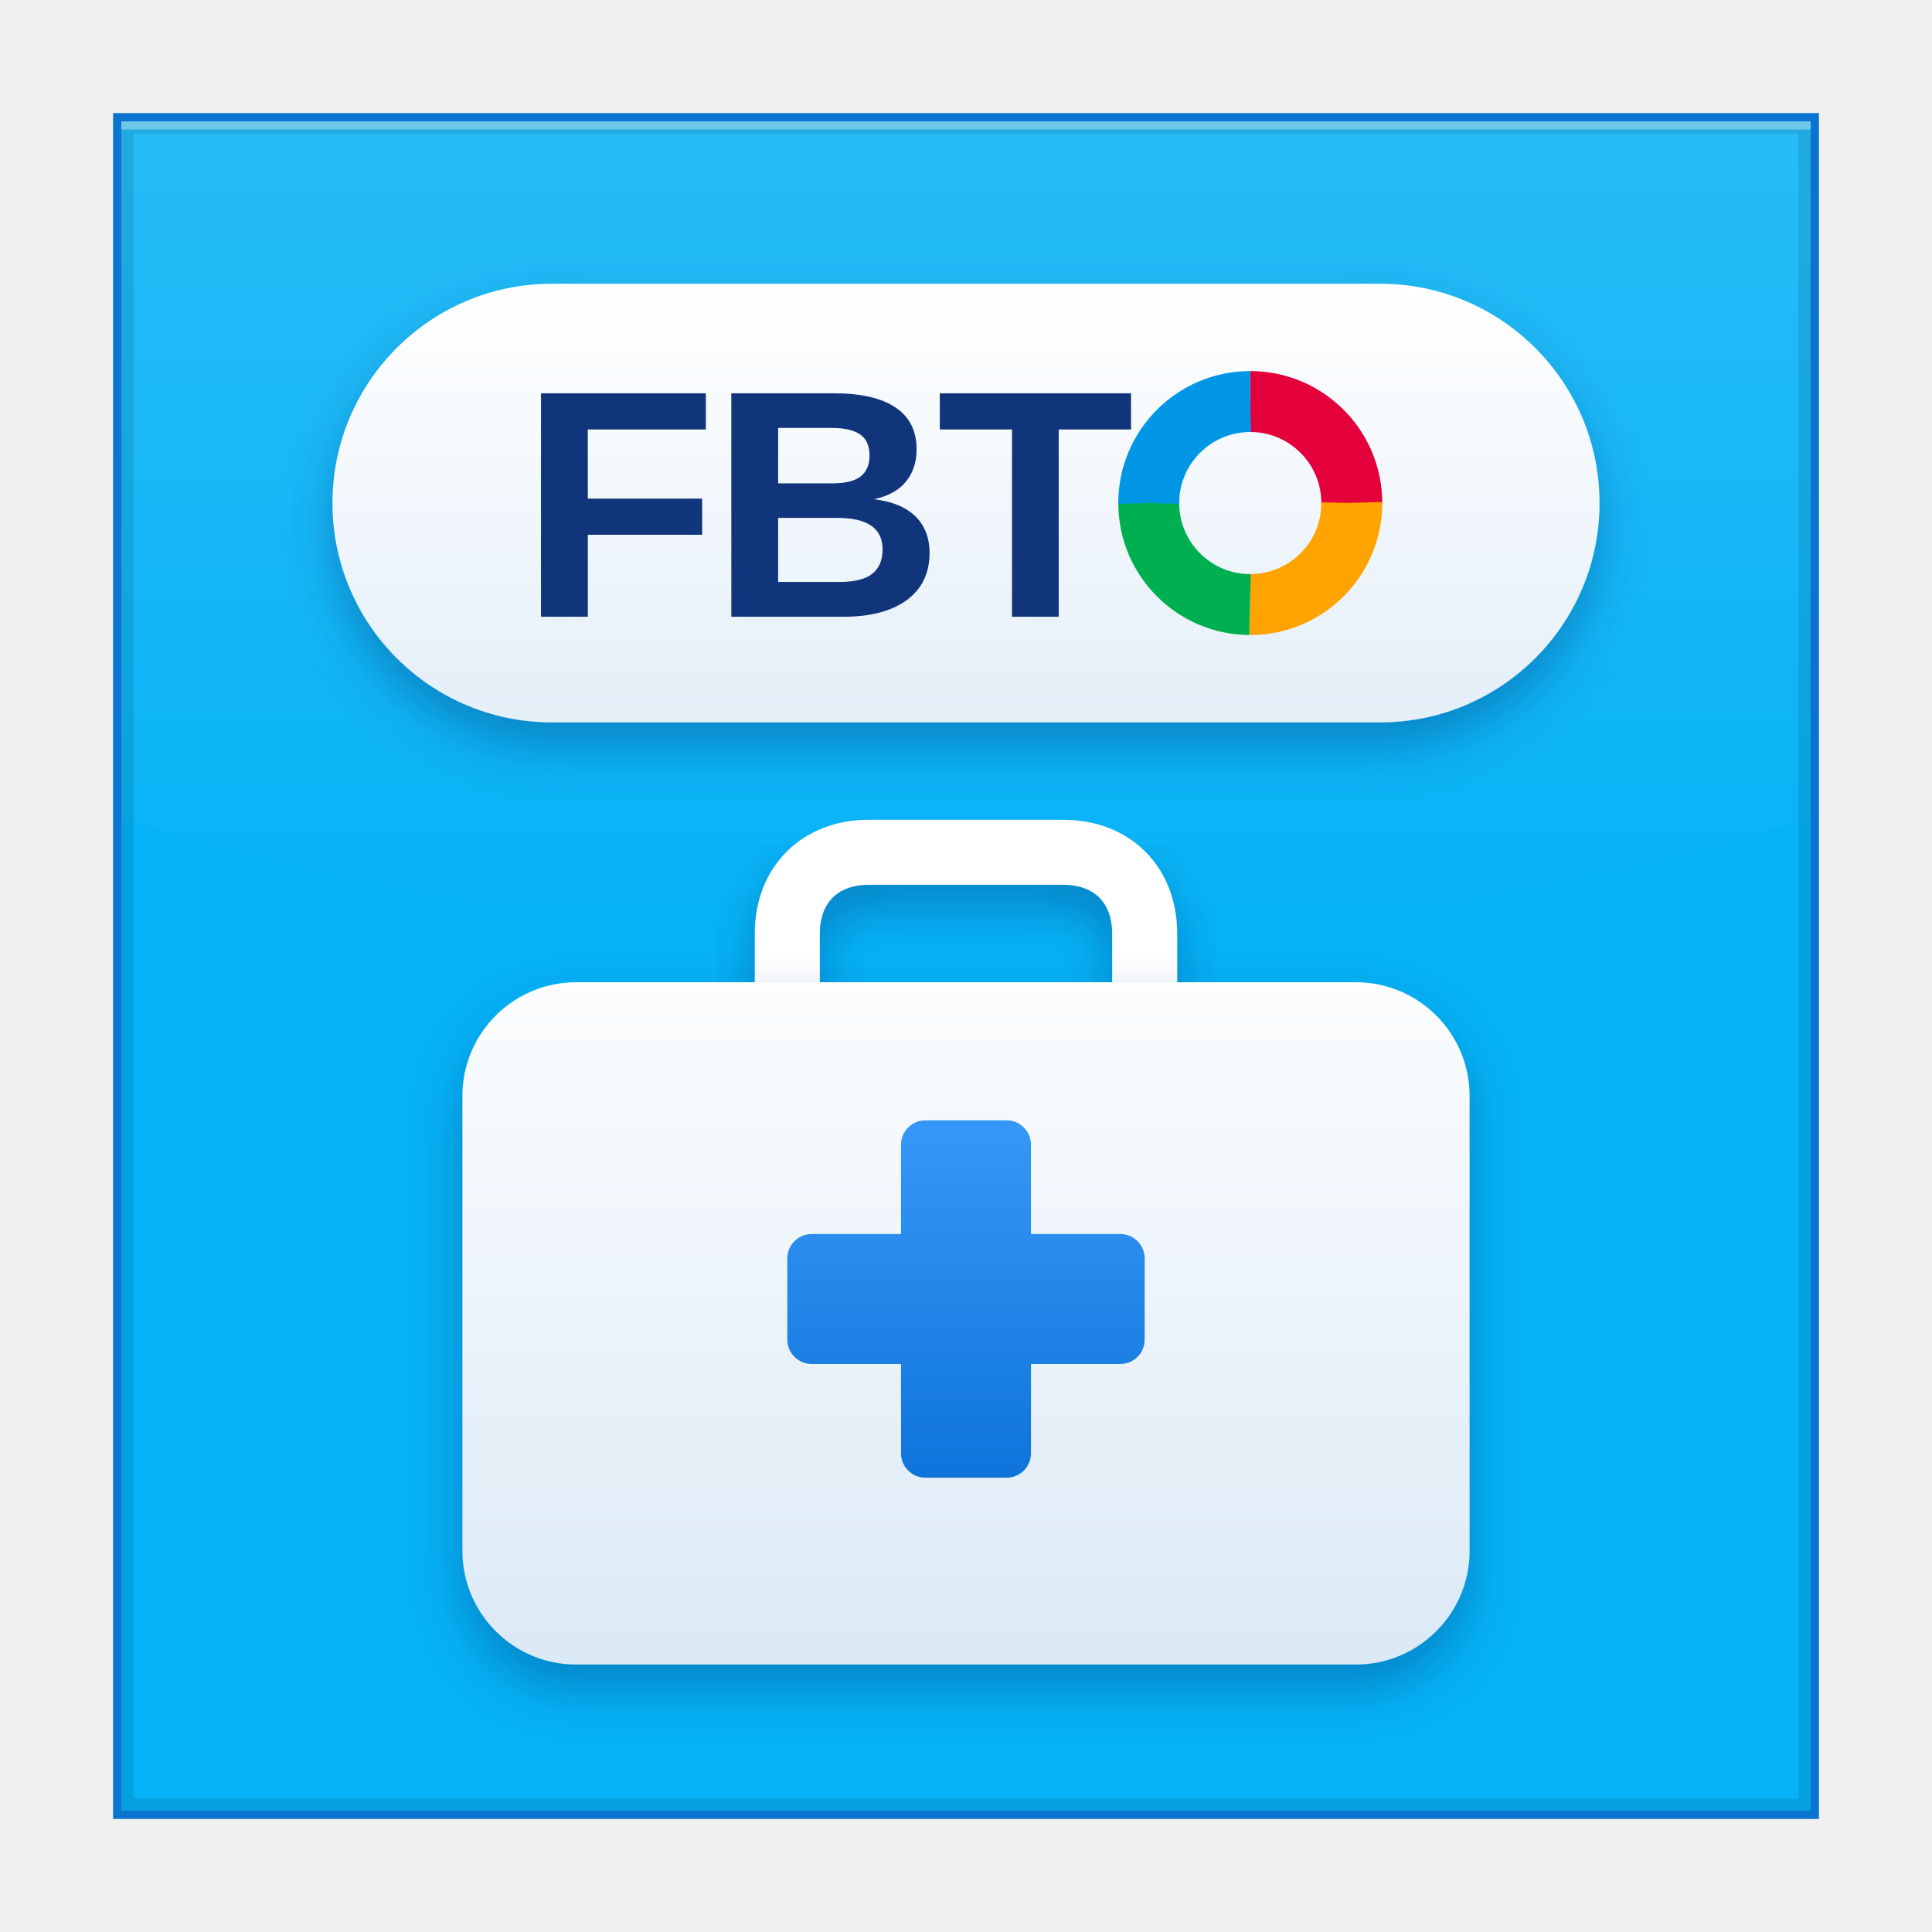
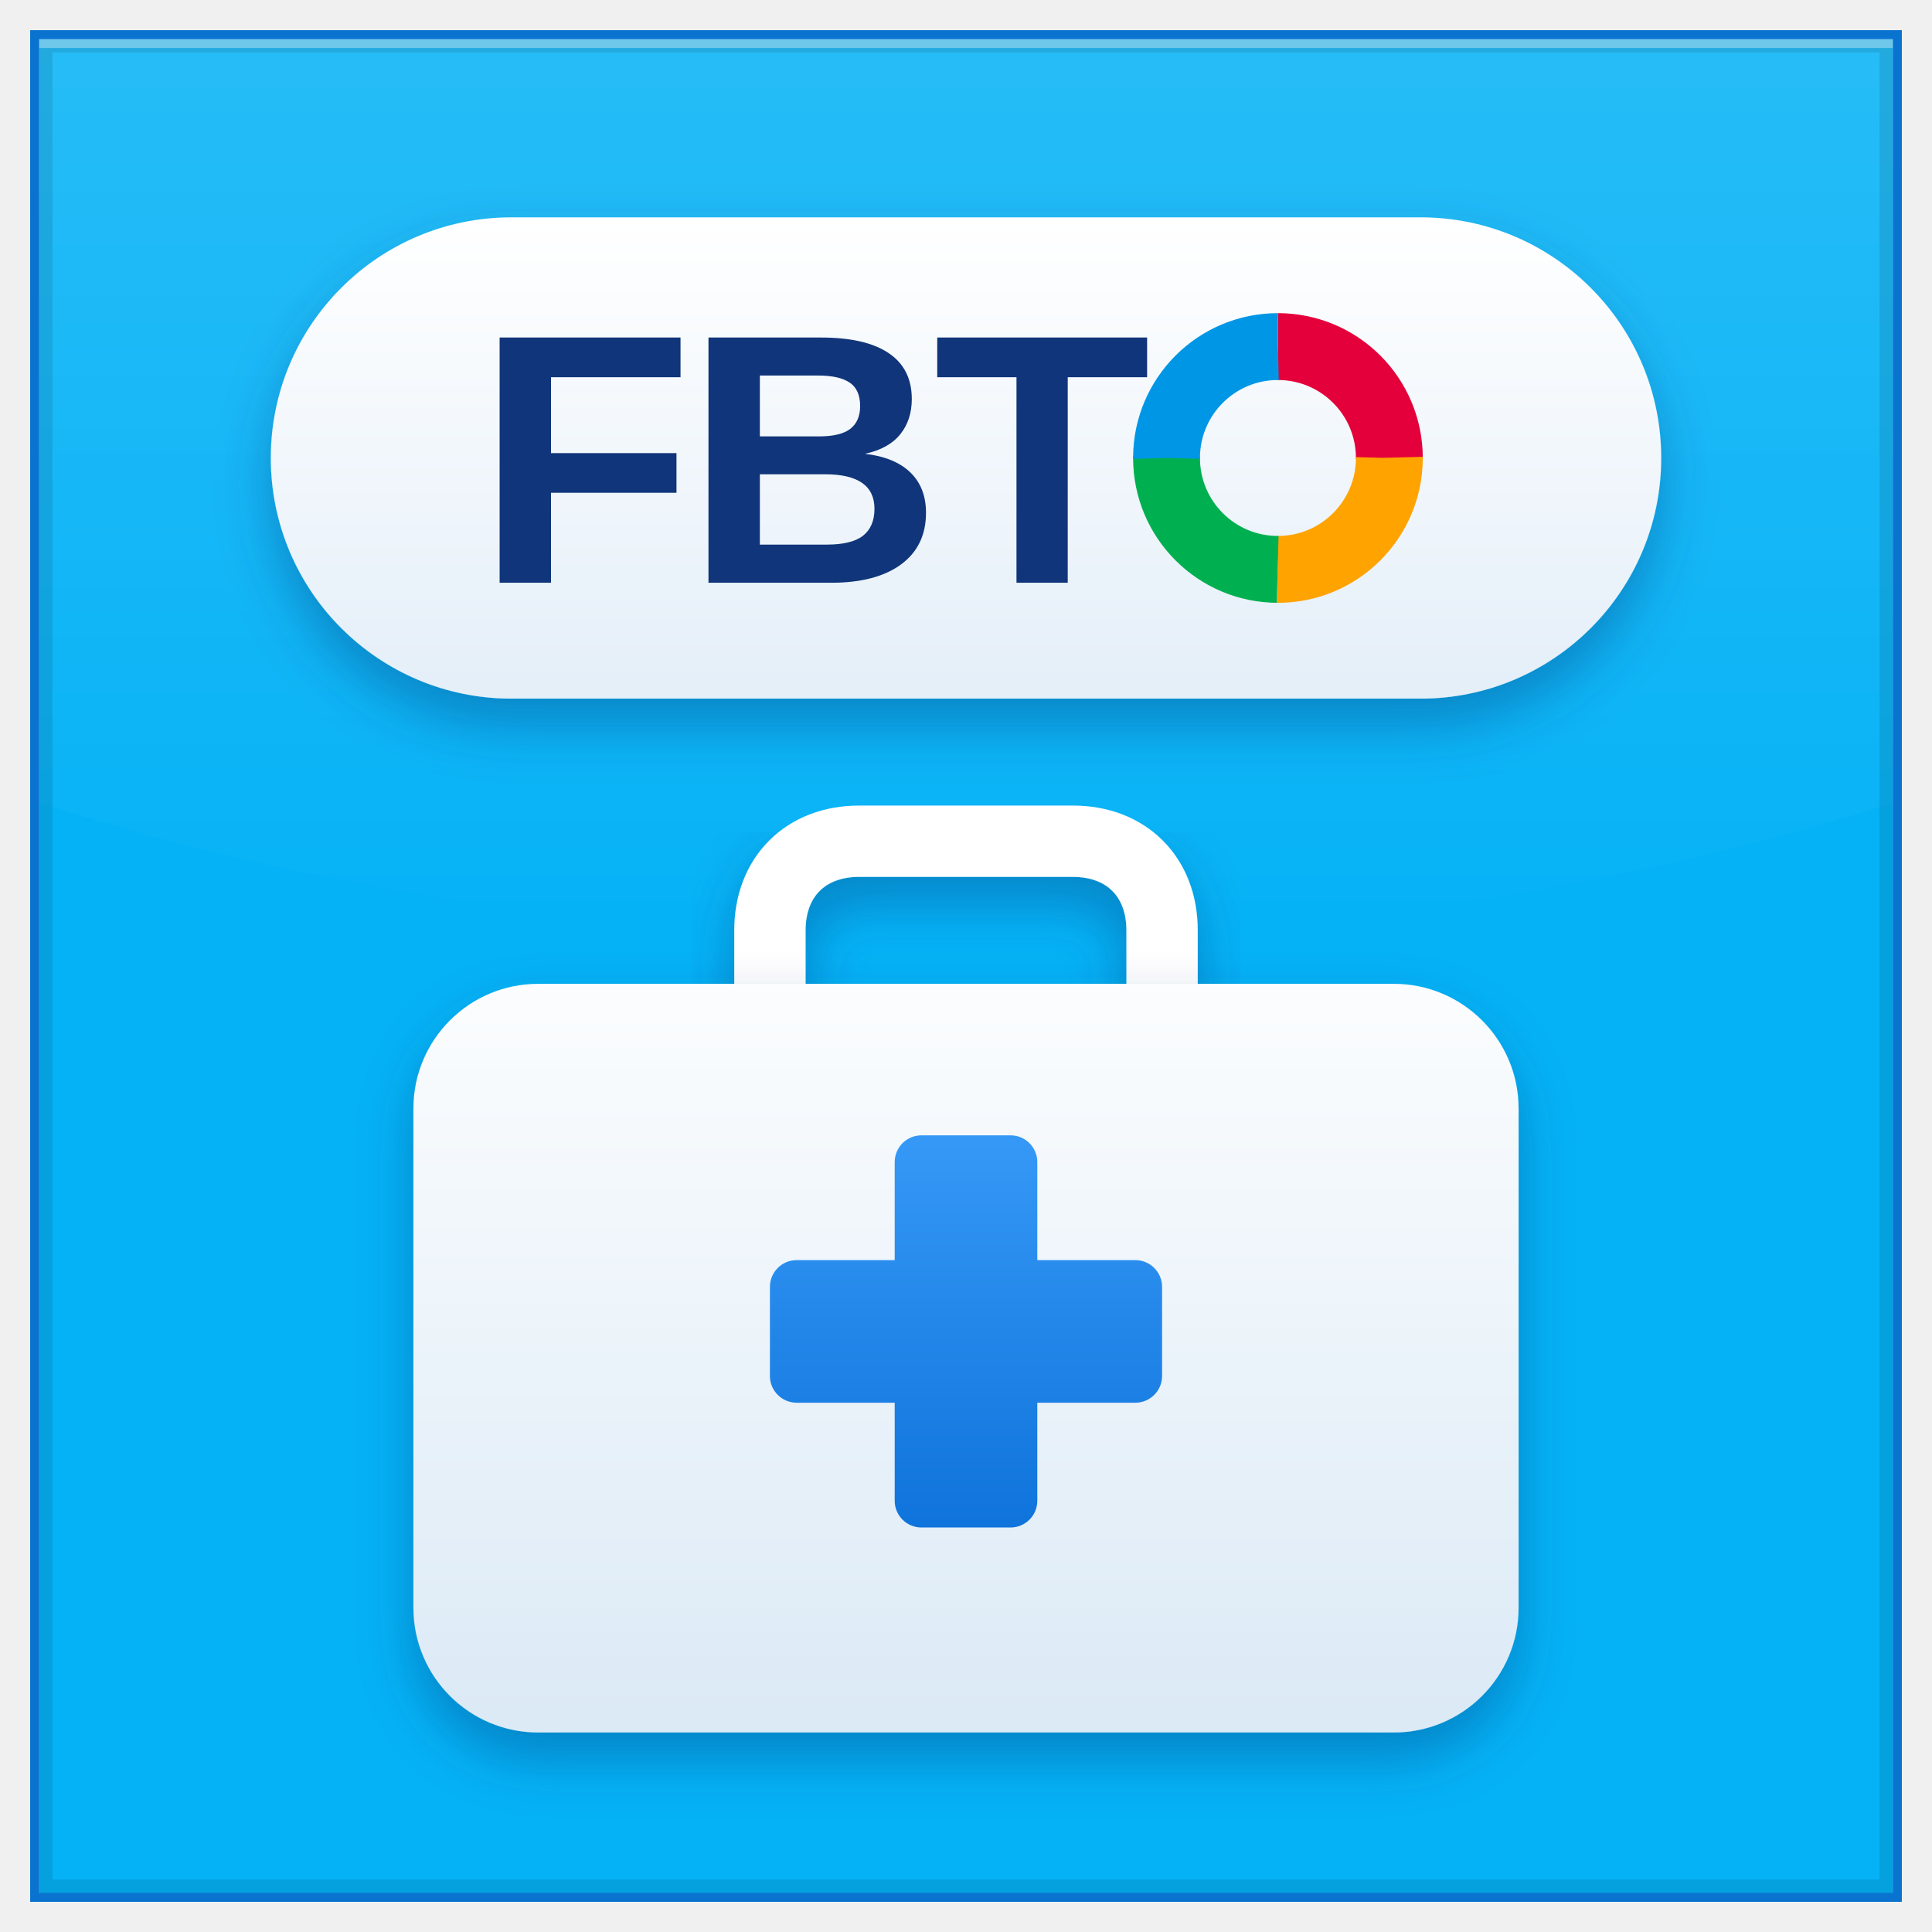
<svg xmlns="http://www.w3.org/2000/svg" width="256" height="256" viewBox="9.062 9.062 237.876 237.876">
-   <defs>
-     <path id="tile" d="M23 23H233V233H23Z" />
-     <clipPath id="clip">
-       <use href="#tile" />
-     </clipPath>
-     <linearGradient id="fill" x1="0" y1="23" x2="0.4" y2="1">
-       <stop offset="0" stop-color="#2E8CF5" />
-       <stop offset="1" stop-color="#05B2F6" />
-     </linearGradient>
-     <linearGradient id="gloss" x1="0" y1="0" x2="0" y2="1">
-       <stop offset="0" stop-color="#fff" stop-opacity="0.28" />
-       <stop offset="1" stop-color="#fff" stop-opacity="0" />
-     </linearGradient>
-     <linearGradient id="pill" x1="0" y1="44" x2="0" y2="100" gradientUnits="userSpaceOnUse">
-       <stop offset="0" stop-color="#FFFFFF" />
-       <stop offset="1" stop-color="#E3EEF8" />
-     </linearGradient>
-     <linearGradient id="kit" x1="0" y1="120" x2="0" y2="212" gradientUnits="userSpaceOnUse">
-       <stop offset="0" stop-color="#FFFFFF" />
-       <stop offset="1" stop-color="#DCEAF6" />
-     </linearGradient>
-     <linearGradient id="cross" x1="0" y1="148" x2="0" y2="196" gradientUnits="userSpaceOnUse">
-       <stop offset="0" stop-color="#3598F6" />
-       <stop offset="1" stop-color="#0A6FD8" />
-     </linearGradient>
-     <filter id="sh" x="-20%" y="-20%" width="140%" height="150%">
-       <feDropShadow dx="0" dy="3" stdDeviation="3" flood-color="#003C80" flood-opacity="0.4" />
-     </filter>
-   </defs>
-   <use href="#tile" fill="url(#fill)" />
-   <g clip-path="url(#clip)">
-     <ellipse cx="128" cy="20" rx="200" ry="105" fill="url(#gloss)" />
-     <g filter="url(#sh)">
-       <rect x="50" y="44" width="156" height="54" rx="27" fill="url(#pill)" />
+   <g transform="translate(128 128) scale(1.09735) translate(-128 -128)">
+     <defs>
+       <path id="tile" d="M23 23H233V233H23Z" />
+       <clipPath id="clip">
+         <use href="#tile" />
+       </clipPath>
+       <linearGradient id="fill" x1="0" y1="23" x2="0.4" y2="1">
+         <stop offset="0" stop-color="#2E8CF5" />
+         <stop offset="1" stop-color="#05B2F6" />
+       </linearGradient>
+       <linearGradient id="gloss" x1="0" y1="0" x2="0" y2="1">
+         <stop offset="0" stop-color="#fff" stop-opacity="0.28" />
+         <stop offset="1" stop-color="#fff" stop-opacity="0" />
+       </linearGradient>
+       <linearGradient id="pill" x1="0" y1="44" x2="0" y2="100" gradientUnits="userSpaceOnUse">
+         <stop offset="0" stop-color="#FFFFFF" />
+         <stop offset="1" stop-color="#E3EEF8" />
+       </linearGradient>
+       <linearGradient id="kit" x1="0" y1="120" x2="0" y2="212" gradientUnits="userSpaceOnUse">
+         <stop offset="0" stop-color="#FFFFFF" />
+         <stop offset="1" stop-color="#DCEAF6" />
+       </linearGradient>
+       <linearGradient id="cross" x1="0" y1="148" x2="0" y2="196" gradientUnits="userSpaceOnUse">
+         <stop offset="0" stop-color="#3598F6" />
+         <stop offset="1" stop-color="#0A6FD8" />
+       </linearGradient>
+       <filter id="sh" x="-20%" y="-20%" width="140%" height="150%">
+         <feDropShadow dx="0" dy="3" stdDeviation="3" flood-color="#003C80" flood-opacity="0.4" />
+       </filter>
+     </defs>
+     <use href="#tile" fill="url(#fill)" />
+     <g clip-path="url(#clip)">
+       <ellipse cx="128" cy="20" rx="200" ry="105" fill="url(#gloss)" />
+       <g filter="url(#sh)">
+         <rect x="50" y="44" width="156" height="54" rx="27" fill="url(#pill)" />
+       </g>
+       <text x="73" y="85" font-family="Segoe UI Black, Segoe UI, Arial, sans-serif" font-weight="900" font-size="40" letter-spacing="-1" fill="#10357A">FBT</text>
+       <g transform="rotate(-90 163 71)" fill="none" stroke-width="7.5">
+         <circle cx="163" cy="71" r="12.5" stroke="#E4003B" stroke-dasharray="19.7 58.9" />
+         <circle cx="163" cy="71" r="12.5" stroke="#FFA300" stroke-dasharray="19.7 58.9" stroke-dashoffset="-19.6" />
+         <circle cx="163" cy="71" r="12.5" stroke="#00B050" stroke-dasharray="19.7 58.9" stroke-dashoffset="-39.3" />
+         <circle cx="163" cy="71" r="12.5" stroke="#0096E6" stroke-dasharray="19.7 58.9" stroke-dashoffset="-58.9" />
+       </g>
+       <path d="M106 134 V124 C106 118 110 114 116 114 H140 C146 114 150 118 150 124 V134" fill="none" stroke="#fff" stroke-width="8" filter="url(#sh)" />
+       <g filter="url(#sh)">
+         <rect x="66" y="130" width="124" height="84" rx="14" fill="url(#kit)" />
+       </g>
+       <rect x="106" y="161" width="44" height="16" rx="3" fill="url(#cross)" />
+       <rect x="120" y="147" width="16" height="44" rx="3" fill="url(#cross)" />
    </g>
-     <text x="73" y="85" font-family="Segoe UI Black, Segoe UI, Arial, sans-serif" font-weight="900" font-size="40" letter-spacing="-1" fill="#10357A">FBT</text>
-     <g transform="rotate(-90 163 71)" fill="none" stroke-width="7.5">
-       <circle cx="163" cy="71" r="12.5" stroke="#E4003B" stroke-dasharray="19.7 58.9" />
-       <circle cx="163" cy="71" r="12.5" stroke="#FFA300" stroke-dasharray="19.7 58.9" stroke-dashoffset="-19.6" />
-       <circle cx="163" cy="71" r="12.5" stroke="#00B050" stroke-dasharray="19.7 58.9" stroke-dashoffset="-39.3" />
-       <circle cx="163" cy="71" r="12.5" stroke="#0096E6" stroke-dasharray="19.7 58.9" stroke-dashoffset="-58.9" />
+     <g clip-path="url(#clip)" fill="none">
+       <use href="#tile" stroke="#000" stroke-opacity="0.10" stroke-width="5" />
+       <use href="#tile" stroke="#fff" stroke-opacity="0.35" stroke-width="2" transform="translate(0 1)" />
+       <use href="#tile" stroke="#0A73D0" stroke-width="2" />
    </g>
-     <path d="M106 134 V124 C106 118 110 114 116 114 H140 C146 114 150 118 150 124 V134" fill="none" stroke="#fff" stroke-width="8" filter="url(#sh)" />
-     <g filter="url(#sh)">
-       <rect x="66" y="130" width="124" height="84" rx="14" fill="url(#kit)" />
-     </g>
-     <rect x="106" y="161" width="44" height="16" rx="3" fill="url(#cross)" />
-     <rect x="120" y="147" width="16" height="44" rx="3" fill="url(#cross)" />
-   </g>
-   <g clip-path="url(#clip)" fill="none">
-     <use href="#tile" stroke="#000" stroke-opacity="0.10" stroke-width="5" />
-     <use href="#tile" stroke="#fff" stroke-opacity="0.35" stroke-width="2" transform="translate(0 1)" />
-     <use href="#tile" stroke="#0A73D0" stroke-width="2" />
  </g>
</svg>
